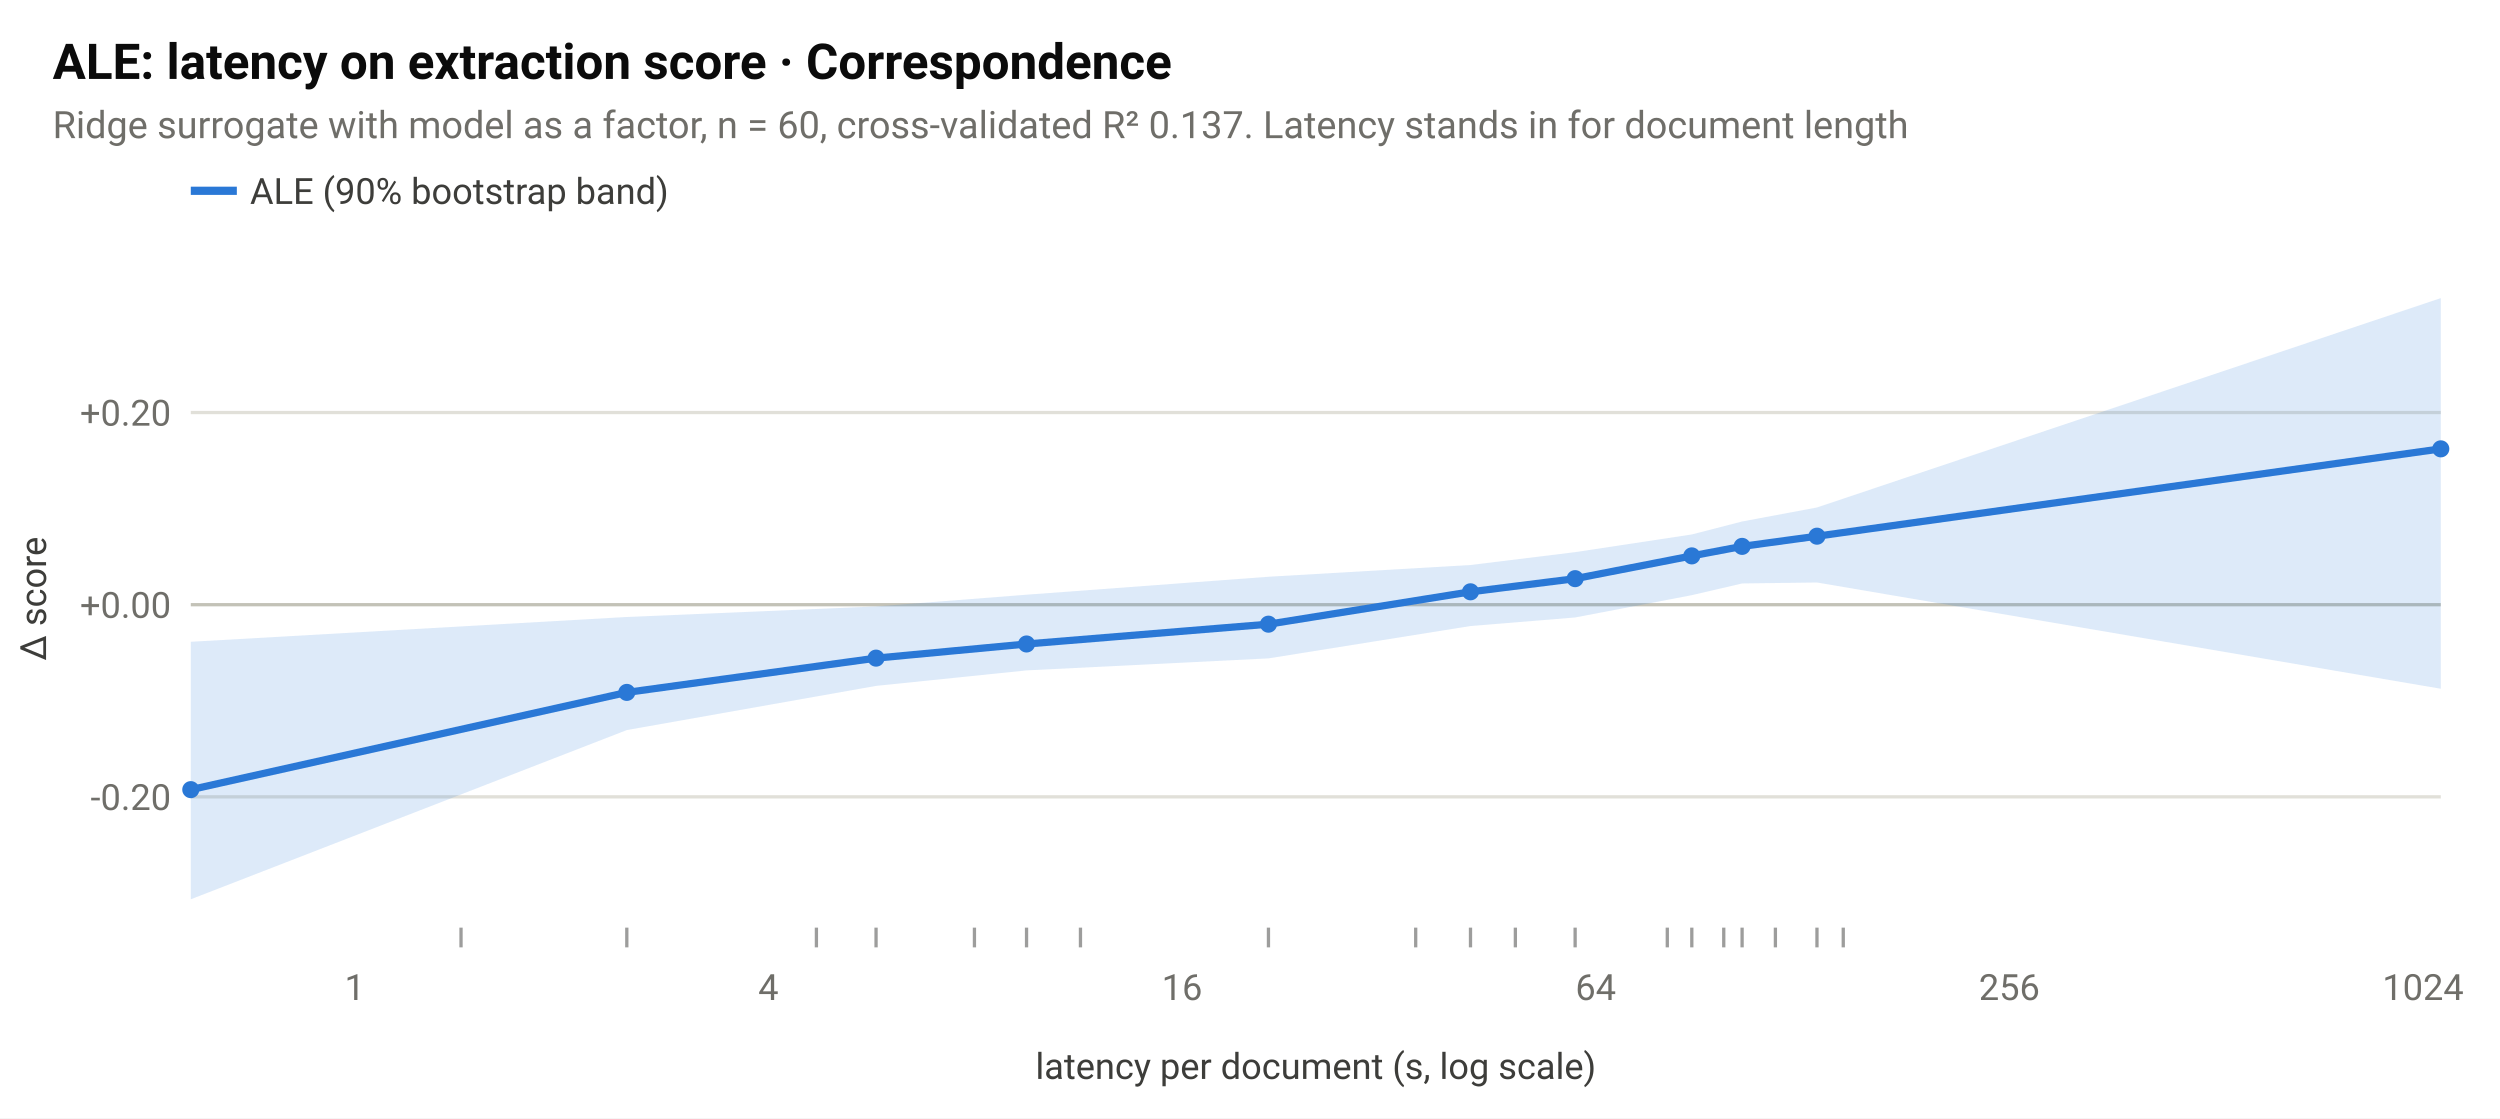
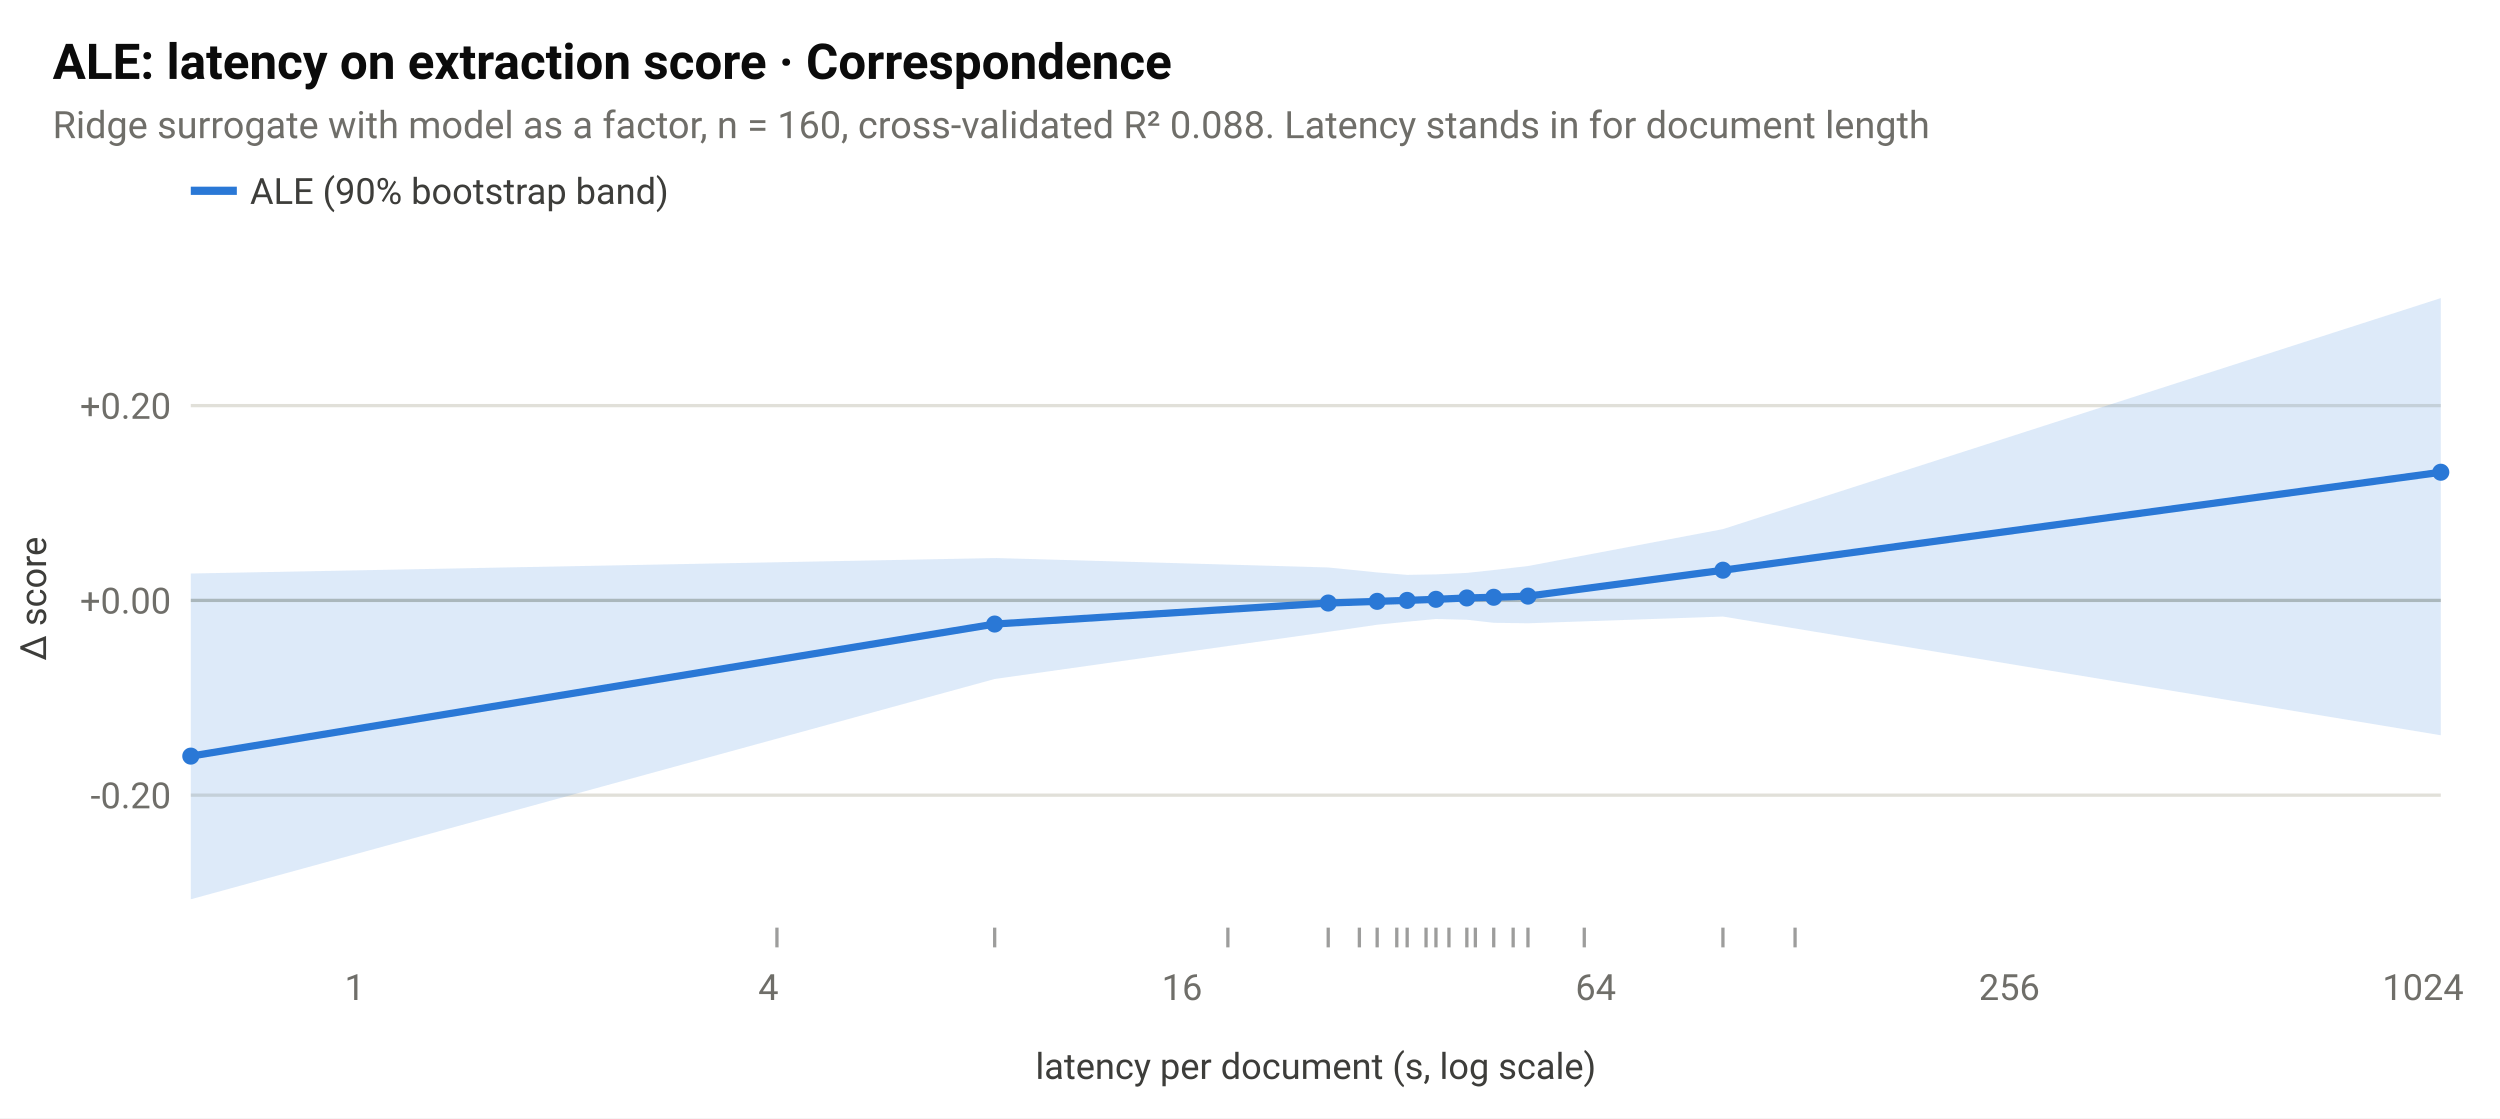
<svg xmlns="http://www.w3.org/2000/svg" width="760" height="340" viewBox="0 0 760 340" font-family="system-ui,-apple-system,'Segoe UI',Roboto,sans-serif" role="img">
  <rect width="760" height="340" fill="#ffffff" />
  <text x="16" y="24" font-size="15" font-weight="600" fill="#0b0b0b">ALE: latency on extraction score · Correspondence</text>
-   <text x="16" y="42" font-size="11.5" fill="#6f6e69">Ridge surrogate with model as a factor, n = 60, cross-validated R² 0.137. Latency stands in for document length</text>
-   <line x1="58" x2="742" y1="242.24" y2="242.24" stroke="#e1e0d9" />
-   <text x="52" y="246.24" font-size="11" fill="#6f6e69" text-anchor="end">-0.20</text>
-   <line x1="58" x2="742" y1="183.83" y2="183.83" stroke="#c3c2b7" />
-   <text x="52" y="187.83" font-size="11" fill="#6f6e69" text-anchor="end">+0.00</text>
-   <line x1="58" x2="742" y1="125.41" y2="125.41" stroke="#e1e0d9" />
-   <text x="52" y="129.41" font-size="11" fill="#6f6e69" text-anchor="end">+0.20</text>
+   <text x="16" y="42" font-size="11.5" fill="#6f6e69">Ridge surrogate with model as a factor, n = 160, cross-validated R² 0.088. Latency stands in for document length</text>
+   <line x1="58" x2="742" y1="241.73" y2="241.73" stroke="#e1e0d9" />
+   <text x="52" y="245.73" font-size="11" fill="#6f6e69" text-anchor="end">-0.20</text>
+   <line x1="58" x2="742" y1="182.52" y2="182.52" stroke="#c3c2b7" />
+   <text x="52" y="186.52" font-size="11" fill="#6f6e69" text-anchor="end">+0.00</text>
+   <line x1="58" x2="742" y1="123.31" y2="123.31" stroke="#e1e0d9" />
+   <text x="52" y="127.31" font-size="11" fill="#6f6e69" text-anchor="end">+0.20</text>
  <text x="107.83" y="304" font-size="11" fill="#6f6e69" text-anchor="middle">1</text>
  <text x="233.59" y="304" font-size="11" fill="#6f6e69" text-anchor="middle">4</text>
  <text x="359.34" y="304" font-size="11" fill="#6f6e69" text-anchor="middle">16</text>
  <text x="485.09" y="304" font-size="11" fill="#6f6e69" text-anchor="middle">64</text>
  <text x="610.84" y="304" font-size="11" fill="#6f6e69" text-anchor="middle">256</text>
  <text x="736.59" y="304" font-size="11" fill="#6f6e69" text-anchor="middle">1024</text>
  <text x="400" y="328" font-size="11" fill="#3d3d3a" text-anchor="middle">latency per document (s, log scale)</text>
  <text x="14" y="182" font-size="11" fill="#3d3d3a" text-anchor="middle" transform="rotate(-90 14 182)">Δ score</text>
-   <line x1="140.15" x2="140.15" y1="288" y2="282" stroke="#3d3d3a" stroke-opacity="0.5" />
-   <line x1="190.55" x2="190.55" y1="288" y2="282" stroke="#3d3d3a" stroke-opacity="0.5" />
-   <line x1="248.19" x2="248.19" y1="288" y2="282" stroke="#3d3d3a" stroke-opacity="0.5" />
-   <line x1="266.32" x2="266.32" y1="288" y2="282" stroke="#3d3d3a" stroke-opacity="0.5" />
-   <line x1="296.23" x2="296.23" y1="288" y2="282" stroke="#3d3d3a" stroke-opacity="0.5" />
-   <line x1="312.07" x2="312.07" y1="288" y2="282" stroke="#3d3d3a" stroke-opacity="0.5" />
-   <line x1="328.46" x2="328.46" y1="288" y2="282" stroke="#3d3d3a" stroke-opacity="0.5" />
-   <line x1="385.61" x2="385.61" y1="288" y2="282" stroke="#3d3d3a" stroke-opacity="0.5" />
-   <line x1="430.37" x2="430.37" y1="288" y2="282" stroke="#3d3d3a" stroke-opacity="0.5" />
-   <line x1="447.03" x2="447.03" y1="288" y2="282" stroke="#3d3d3a" stroke-opacity="0.5" />
-   <line x1="460.67" x2="460.67" y1="288" y2="282" stroke="#3d3d3a" stroke-opacity="0.5" />
-   <line x1="478.84" x2="478.84" y1="288" y2="282" stroke="#3d3d3a" stroke-opacity="0.5" />
-   <line x1="506.86" x2="506.86" y1="288" y2="282" stroke="#3d3d3a" stroke-opacity="0.5" />
-   <line x1="514.31" x2="514.31" y1="288" y2="282" stroke="#3d3d3a" stroke-opacity="0.5" />
-   <line x1="524.02" x2="524.02" y1="288" y2="282" stroke="#3d3d3a" stroke-opacity="0.5" />
-   <line x1="529.6" x2="529.6" y1="288" y2="282" stroke="#3d3d3a" stroke-opacity="0.5" />
-   <line x1="539.72" x2="539.72" y1="288" y2="282" stroke="#3d3d3a" stroke-opacity="0.5" />
-   <line x1="552.36" x2="552.36" y1="288" y2="282" stroke="#3d3d3a" stroke-opacity="0.5" />
-   <line x1="560.35" x2="560.35" y1="288" y2="282" stroke="#3d3d3a" stroke-opacity="0.5" />
-   <polygon points="58,195.1 190.55,187.56 266.32,184.35 312.07,180.79 385.61,175.33 447.03,171.76 478.84,167.85 514.31,162.47 529.6,158.53 552.36,154.27 742,90.62 742,209.38 552.36,177.08 529.6,177.37 514.31,180.93 478.84,187.71 447.03,190.31 385.61,200.15 312.07,203.8 266.32,208.51 190.55,221.94 58,273.38" fill="#2a78d6" fill-opacity="0.16" />
-   <polyline points="58,240.05 190.55,210.49 266.32,200.07 312.07,195.77 385.61,189.75 447.03,179.91 478.84,175.91 514.31,168.99 529.6,166.1 552.36,163 742,136.45" fill="none" stroke="#2a78d6" stroke-width="2.2" stroke-linejoin="round" />
-   <circle cx="58" cy="240.05" r="2.6" fill="#2a78d6" />
-   <circle cx="190.55" cy="210.49" r="2.6" fill="#2a78d6" />
-   <circle cx="266.32" cy="200.07" r="2.6" fill="#2a78d6" />
-   <circle cx="312.07" cy="195.77" r="2.6" fill="#2a78d6" />
-   <circle cx="385.61" cy="189.75" r="2.6" fill="#2a78d6" />
-   <circle cx="447.03" cy="179.91" r="2.6" fill="#2a78d6" />
-   <circle cx="478.84" cy="175.91" r="2.6" fill="#2a78d6" />
-   <circle cx="514.31" cy="168.99" r="2.6" fill="#2a78d6" />
-   <circle cx="529.6" cy="166.1" r="2.6" fill="#2a78d6" />
-   <circle cx="552.36" cy="163" r="2.6" fill="#2a78d6" />
-   <circle cx="742" cy="136.45" r="2.6" fill="#2a78d6" />
+   <line x1="236.19" x2="236.19" y1="288" y2="282" stroke="#3d3d3a" stroke-opacity="0.5" />
+   <line x1="302.38" x2="302.38" y1="288" y2="282" stroke="#3d3d3a" stroke-opacity="0.5" />
+   <line x1="373.27" x2="373.27" y1="288" y2="282" stroke="#3d3d3a" stroke-opacity="0.5" />
+   <line x1="403.78" x2="403.78" y1="288" y2="282" stroke="#3d3d3a" stroke-opacity="0.5" />
+   <line x1="413.25" x2="413.25" y1="288" y2="282" stroke="#3d3d3a" stroke-opacity="0.5" />
+   <line x1="418.66" x2="418.66" y1="288" y2="282" stroke="#3d3d3a" stroke-opacity="0.5" />
+   <line x1="424.62" x2="424.62" y1="288" y2="282" stroke="#3d3d3a" stroke-opacity="0.5" />
+   <line x1="427.78" x2="427.78" y1="288" y2="282" stroke="#3d3d3a" stroke-opacity="0.5" />
+   <line x1="433.52" x2="433.52" y1="288" y2="282" stroke="#3d3d3a" stroke-opacity="0.5" />
+   <line x1="436.53" x2="436.53" y1="288" y2="282" stroke="#3d3d3a" stroke-opacity="0.5" />
+   <line x1="440.48" x2="440.48" y1="288" y2="282" stroke="#3d3d3a" stroke-opacity="0.5" />
+   <line x1="445.92" x2="445.92" y1="288" y2="282" stroke="#3d3d3a" stroke-opacity="0.5" />
+   <line x1="448.51" x2="448.51" y1="288" y2="282" stroke="#3d3d3a" stroke-opacity="0.5" />
+   <line x1="454.09" x2="454.09" y1="288" y2="282" stroke="#3d3d3a" stroke-opacity="0.5" />
+   <line x1="460" x2="460" y1="288" y2="282" stroke="#3d3d3a" stroke-opacity="0.5" />
+   <line x1="464.5" x2="464.5" y1="288" y2="282" stroke="#3d3d3a" stroke-opacity="0.5" />
+   <line x1="481.62" x2="481.62" y1="288" y2="282" stroke="#3d3d3a" stroke-opacity="0.5" />
+   <line x1="523.77" x2="523.77" y1="288" y2="282" stroke="#3d3d3a" stroke-opacity="0.5" />
+   <line x1="545.7" x2="545.7" y1="288" y2="282" stroke="#3d3d3a" stroke-opacity="0.5" />
+   <polygon points="58,174.35 302.38,169.64 403.78,172.51 418.66,174.02 427.78,174.76 436.53,174.61 445.92,174.17 454.09,173.28 464.5,172.07 523.77,160.85 742,90.62 742,223.52 523.77,187.43 464.5,189.48 454.09,189.33 445.92,188.41 436.53,188.17 427.78,189 418.66,189.92 403.78,192.08 302.38,206.41 58,273.38" fill="#2a78d6" fill-opacity="0.16" />
+   <polyline points="58,229.86 302.38,189.71 403.78,183.32 418.66,182.81 427.78,182.52 436.53,182.19 445.92,181.78 454.09,181.57 464.5,181.22 523.77,173.34 742,143.56" fill="none" stroke="#2a78d6" stroke-width="2.2" stroke-linejoin="round" />
+   <circle cx="58" cy="229.86" r="2.6" fill="#2a78d6" />
+   <circle cx="302.38" cy="189.71" r="2.6" fill="#2a78d6" />
+   <circle cx="403.78" cy="183.32" r="2.6" fill="#2a78d6" />
+   <circle cx="418.66" cy="182.81" r="2.6" fill="#2a78d6" />
+   <circle cx="427.78" cy="182.52" r="2.6" fill="#2a78d6" />
+   <circle cx="436.53" cy="182.19" r="2.6" fill="#2a78d6" />
+   <circle cx="445.92" cy="181.78" r="2.6" fill="#2a78d6" />
+   <circle cx="454.09" cy="181.57" r="2.6" fill="#2a78d6" />
+   <circle cx="464.5" cy="181.22" r="2.6" fill="#2a78d6" />
+   <circle cx="523.77" cy="173.34" r="2.6" fill="#2a78d6" />
+   <circle cx="742" cy="143.56" r="2.6" fill="#2a78d6" />
  <line x1="58" x2="72" y1="58" y2="58" stroke="#2a78d6" stroke-width="2.5" />
  <text x="76" y="62" font-size="11" fill="#3d3d3a" text-anchor="start">ALE (90% bootstrap band)</text>
</svg>
